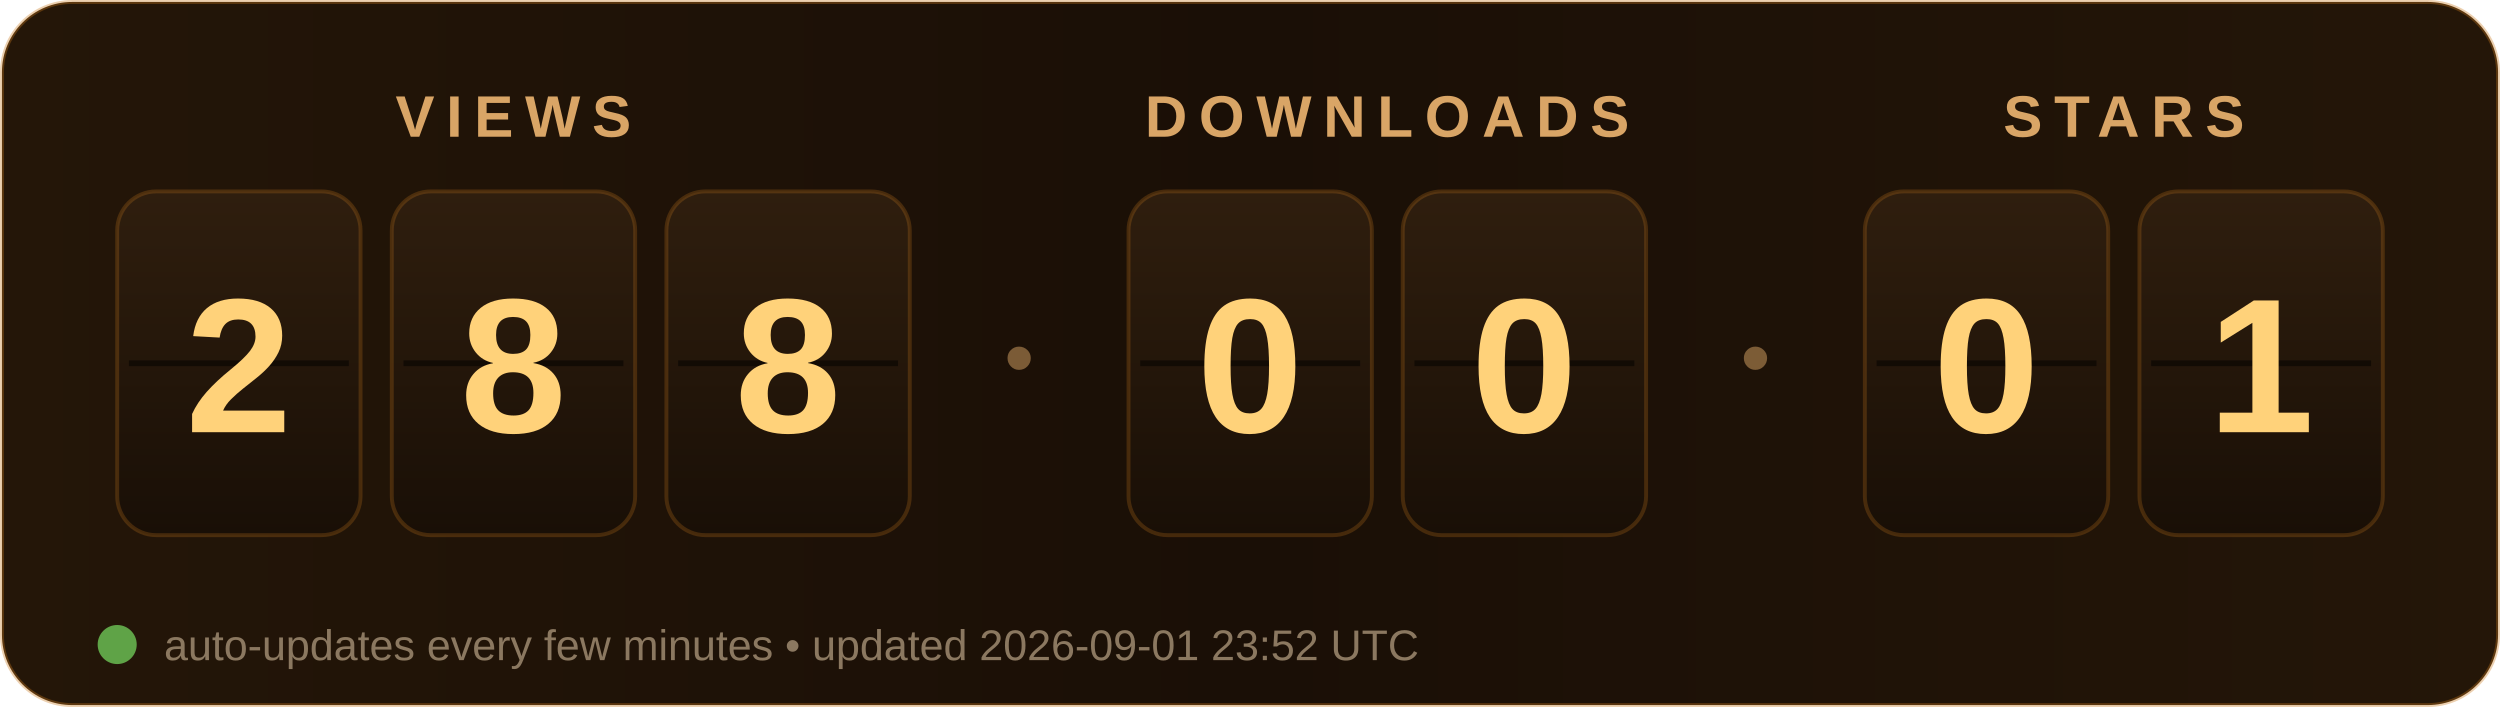
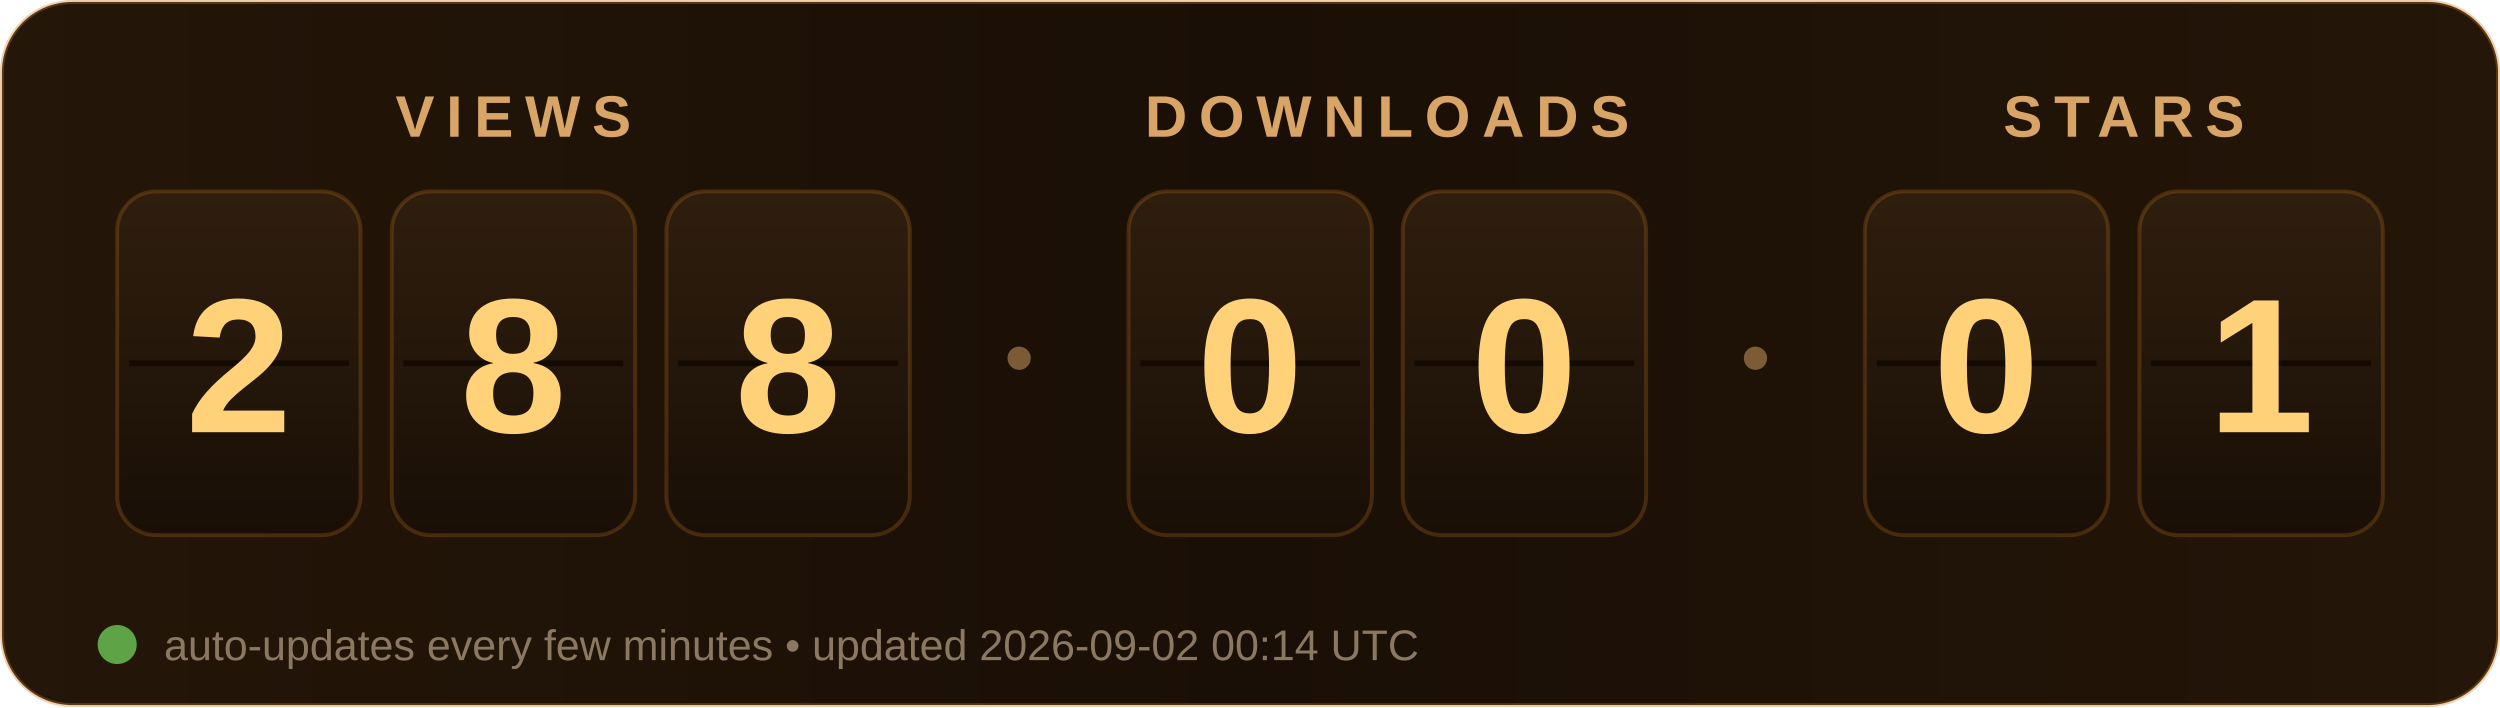
- <svg xmlns="http://www.w3.org/2000/svg" width="640" height="181" viewBox="0 0 640 181" role="img" aria-label="MelonDMA live stats — total views: 288 (tracked since 2026-08-18, GitHub only retains 14 days per API call so earlier history can't be recovered), total downloads: 0, GitHub stars: 1. Updated 2026-09-01 23:52 UTC.">
+ <svg xmlns="http://www.w3.org/2000/svg" width="640" height="181" viewBox="0 0 640 181" role="img" aria-label="MelonDMA live stats — total views: 288 (tracked since 2026-08-18, GitHub only retains 14 days per API call so earlier history can't be recovered), total downloads: 0, GitHub stars: 1. Updated 2026-09-02 00:14 UTC.">
  <defs>
    <linearGradient id="boardBg" x1="0" y1="0" x2="640" y2="0" gradientUnits="userSpaceOnUse">
      <stop offset="0" stop-color="#241608" />
      <stop offset="0.5" stop-color="#1a0f06" />
      <stop offset="1" stop-color="#241608" />
    </linearGradient>
    <linearGradient id="tileBg" x1="0" y1="0" x2="0" y2="88" gradientUnits="userSpaceOnUse">
      <stop offset="0" stop-color="#2f1e0e" />
      <stop offset="1" stop-color="#190f06" />
    </linearGradient>
  </defs>
  <rect x="0.5" y="0.5" width="639" height="180" rx="18" fill="url(#boardBg)" stroke="#C97A1E" stroke-opacity="0.35" />
  <text x="131.4" y="35" text-anchor="middle" font-family="Arial, Helvetica, sans-serif" font-weight="700" font-size="15" letter-spacing="3" fill="#D9A566">VIEWS</text>
  <g transform="translate(30.0,49)">
    <rect width="62.3" height="88" rx="10" fill="url(#tileBg)" stroke="#C97A1E" stroke-opacity="0.25" />
    <line x1="3" y1="44" x2="59.3" y2="44" stroke="#0f0904" stroke-width="1.5" opacity="0.85" />
    <text x="31.1" y="61.64" text-anchor="middle" font-family="Arial, Helvetica, sans-serif" font-weight="900" font-size="49" fill="#FFD27A">2</text>
    <rect x="0" y="44" width="62.3" height="0" rx="10" fill="#3a2410">
      <animate attributeName="height" values="0;88;0" keyTimes="0;0.55;1" dur="0.7s" begin="0.15s" calcMode="spline" keySplines="0.3 0.7 0.3 1;0.3 0 0.7 1" />
      <animate attributeName="y" values="44;0;44" keyTimes="0;0.55;1" dur="0.7s" begin="0.15s" calcMode="spline" keySplines="0.3 0.7 0.3 1;0.3 0 0.7 1" />
    </rect>
  </g>
  <g transform="translate(100.3,49)">
    <rect width="62.3" height="88" rx="10" fill="url(#tileBg)" stroke="#C97A1E" stroke-opacity="0.25" />
    <line x1="3" y1="44" x2="59.3" y2="44" stroke="#0f0904" stroke-width="1.5" opacity="0.85" />
    <text x="31.1" y="61.64" text-anchor="middle" font-family="Arial, Helvetica, sans-serif" font-weight="900" font-size="49" fill="#FFD27A">8</text>
    <rect x="0" y="44" width="62.3" height="0" rx="10" fill="#3a2410">
      <animate attributeName="height" values="0;88;0" keyTimes="0;0.55;1" dur="0.7s" begin="0.24s" calcMode="spline" keySplines="0.3 0.7 0.3 1;0.3 0 0.7 1" />
      <animate attributeName="y" values="44;0;44" keyTimes="0;0.55;1" dur="0.7s" begin="0.24s" calcMode="spline" keySplines="0.3 0.7 0.3 1;0.3 0 0.7 1" />
    </rect>
  </g>
  <g transform="translate(170.6,49)">
    <rect width="62.3" height="88" rx="10" fill="url(#tileBg)" stroke="#C97A1E" stroke-opacity="0.25" />
    <line x1="3" y1="44" x2="59.3" y2="44" stroke="#0f0904" stroke-width="1.5" opacity="0.85" />
    <text x="31.1" y="61.64" text-anchor="middle" font-family="Arial, Helvetica, sans-serif" font-weight="900" font-size="49" fill="#FFD27A">8</text>
    <rect x="0" y="44" width="62.3" height="0" rx="10" fill="#3a2410">
      <animate attributeName="height" values="0;88;0" keyTimes="0;0.55;1" dur="0.7s" begin="0.33s" calcMode="spline" keySplines="0.3 0.7 0.3 1;0.3 0 0.7 1" />
      <animate attributeName="y" values="44;0;44" keyTimes="0;0.55;1" dur="0.7s" begin="0.33s" calcMode="spline" keySplines="0.3 0.7 0.3 1;0.3 0 0.7 1" />
    </rect>
  </g>
  <text x="355.1" y="35" text-anchor="middle" font-family="Arial, Helvetica, sans-serif" font-weight="700" font-size="15" letter-spacing="3" fill="#D9A566">DOWNLOADS</text>
  <g transform="translate(288.9,49)">
    <rect width="62.3" height="88" rx="10" fill="url(#tileBg)" stroke="#C97A1E" stroke-opacity="0.25" />
    <line x1="3" y1="44" x2="59.3" y2="44" stroke="#0f0904" stroke-width="1.5" opacity="0.85" />
    <text x="31.1" y="61.64" text-anchor="middle" font-family="Arial, Helvetica, sans-serif" font-weight="900" font-size="49" fill="#FFD27A">0</text>
    <rect x="0" y="44" width="62.3" height="0" rx="10" fill="#3a2410">
      <animate attributeName="height" values="0;88;0" keyTimes="0;0.55;1" dur="0.7s" begin="0.42s" calcMode="spline" keySplines="0.3 0.7 0.3 1;0.3 0 0.7 1" />
      <animate attributeName="y" values="44;0;44" keyTimes="0;0.55;1" dur="0.7s" begin="0.42s" calcMode="spline" keySplines="0.3 0.7 0.3 1;0.3 0 0.7 1" />
    </rect>
  </g>
  <g transform="translate(359.1,49)">
    <rect width="62.3" height="88" rx="10" fill="url(#tileBg)" stroke="#C97A1E" stroke-opacity="0.25" />
    <line x1="3" y1="44" x2="59.3" y2="44" stroke="#0f0904" stroke-width="1.5" opacity="0.85" />
    <text x="31.1" y="61.64" text-anchor="middle" font-family="Arial, Helvetica, sans-serif" font-weight="900" font-size="49" fill="#FFD27A">0</text>
    <rect x="0" y="44" width="62.3" height="0" rx="10" fill="#3a2410">
      <animate attributeName="height" values="0;88;0" keyTimes="0;0.55;1" dur="0.7s" begin="0.51s" calcMode="spline" keySplines="0.3 0.7 0.3 1;0.3 0 0.7 1" />
      <animate attributeName="y" values="44;0;44" keyTimes="0;0.55;1" dur="0.7s" begin="0.51s" calcMode="spline" keySplines="0.3 0.7 0.3 1;0.3 0 0.7 1" />
    </rect>
  </g>
  <text x="543.7" y="35" text-anchor="middle" font-family="Arial, Helvetica, sans-serif" font-weight="700" font-size="15" letter-spacing="3" fill="#D9A566">STARS</text>
  <g transform="translate(477.4,49)">
    <rect width="62.3" height="88" rx="10" fill="url(#tileBg)" stroke="#C97A1E" stroke-opacity="0.25" />
    <line x1="3" y1="44" x2="59.3" y2="44" stroke="#0f0904" stroke-width="1.5" opacity="0.85" />
    <text x="31.1" y="61.64" text-anchor="middle" font-family="Arial, Helvetica, sans-serif" font-weight="900" font-size="49" fill="#FFD27A">0</text>
    <rect x="0" y="44" width="62.3" height="0" rx="10" fill="#3a2410">
      <animate attributeName="height" values="0;88;0" keyTimes="0;0.55;1" dur="0.7s" begin="0.60s" calcMode="spline" keySplines="0.3 0.7 0.3 1;0.3 0 0.7 1" />
      <animate attributeName="y" values="44;0;44" keyTimes="0;0.55;1" dur="0.7s" begin="0.60s" calcMode="spline" keySplines="0.3 0.7 0.3 1;0.3 0 0.7 1" />
    </rect>
  </g>
  <g transform="translate(547.7,49)">
    <rect width="62.3" height="88" rx="10" fill="url(#tileBg)" stroke="#C97A1E" stroke-opacity="0.25" />
    <line x1="3" y1="44" x2="59.3" y2="44" stroke="#0f0904" stroke-width="1.5" opacity="0.85" />
    <text x="31.1" y="61.64" text-anchor="middle" font-family="Arial, Helvetica, sans-serif" font-weight="900" font-size="49" fill="#FFD27A">1</text>
    <rect x="0" y="44" width="62.3" height="0" rx="10" fill="#3a2410">
      <animate attributeName="height" values="0;88;0" keyTimes="0;0.55;1" dur="0.7s" begin="0.69s" calcMode="spline" keySplines="0.3 0.7 0.3 1;0.3 0 0.7 1" />
      <animate attributeName="y" values="44;0;44" keyTimes="0;0.55;1" dur="0.7s" begin="0.69s" calcMode="spline" keySplines="0.3 0.7 0.3 1;0.3 0 0.7 1" />
    </rect>
  </g>
  <text x="260.9" y="99" text-anchor="middle" font-family="Arial, Helvetica, sans-serif" font-size="22" fill="#D9A566" opacity="0.5">•</text>
  <text x="449.4" y="99" text-anchor="middle" font-family="Arial, Helvetica, sans-serif" font-size="22" fill="#D9A566" opacity="0.5">•</text>
  <circle cx="30" cy="165" r="5" fill="#5FA347">
    <animate attributeName="opacity" values="1;0.35;1" dur="1.8s" repeatCount="indefinite" />
  </circle>
-   <text x="42" y="169" font-family="Arial, Helvetica, sans-serif" font-size="11" fill="#8B7860">auto-updates every few minutes • updated 2026-09-01 23:52 UTC</text>
+   <text x="42" y="169" font-family="Arial, Helvetica, sans-serif" font-size="11" fill="#8B7860">auto-updates every few minutes • updated 2026-09-02 00:14 UTC</text>
</svg>
